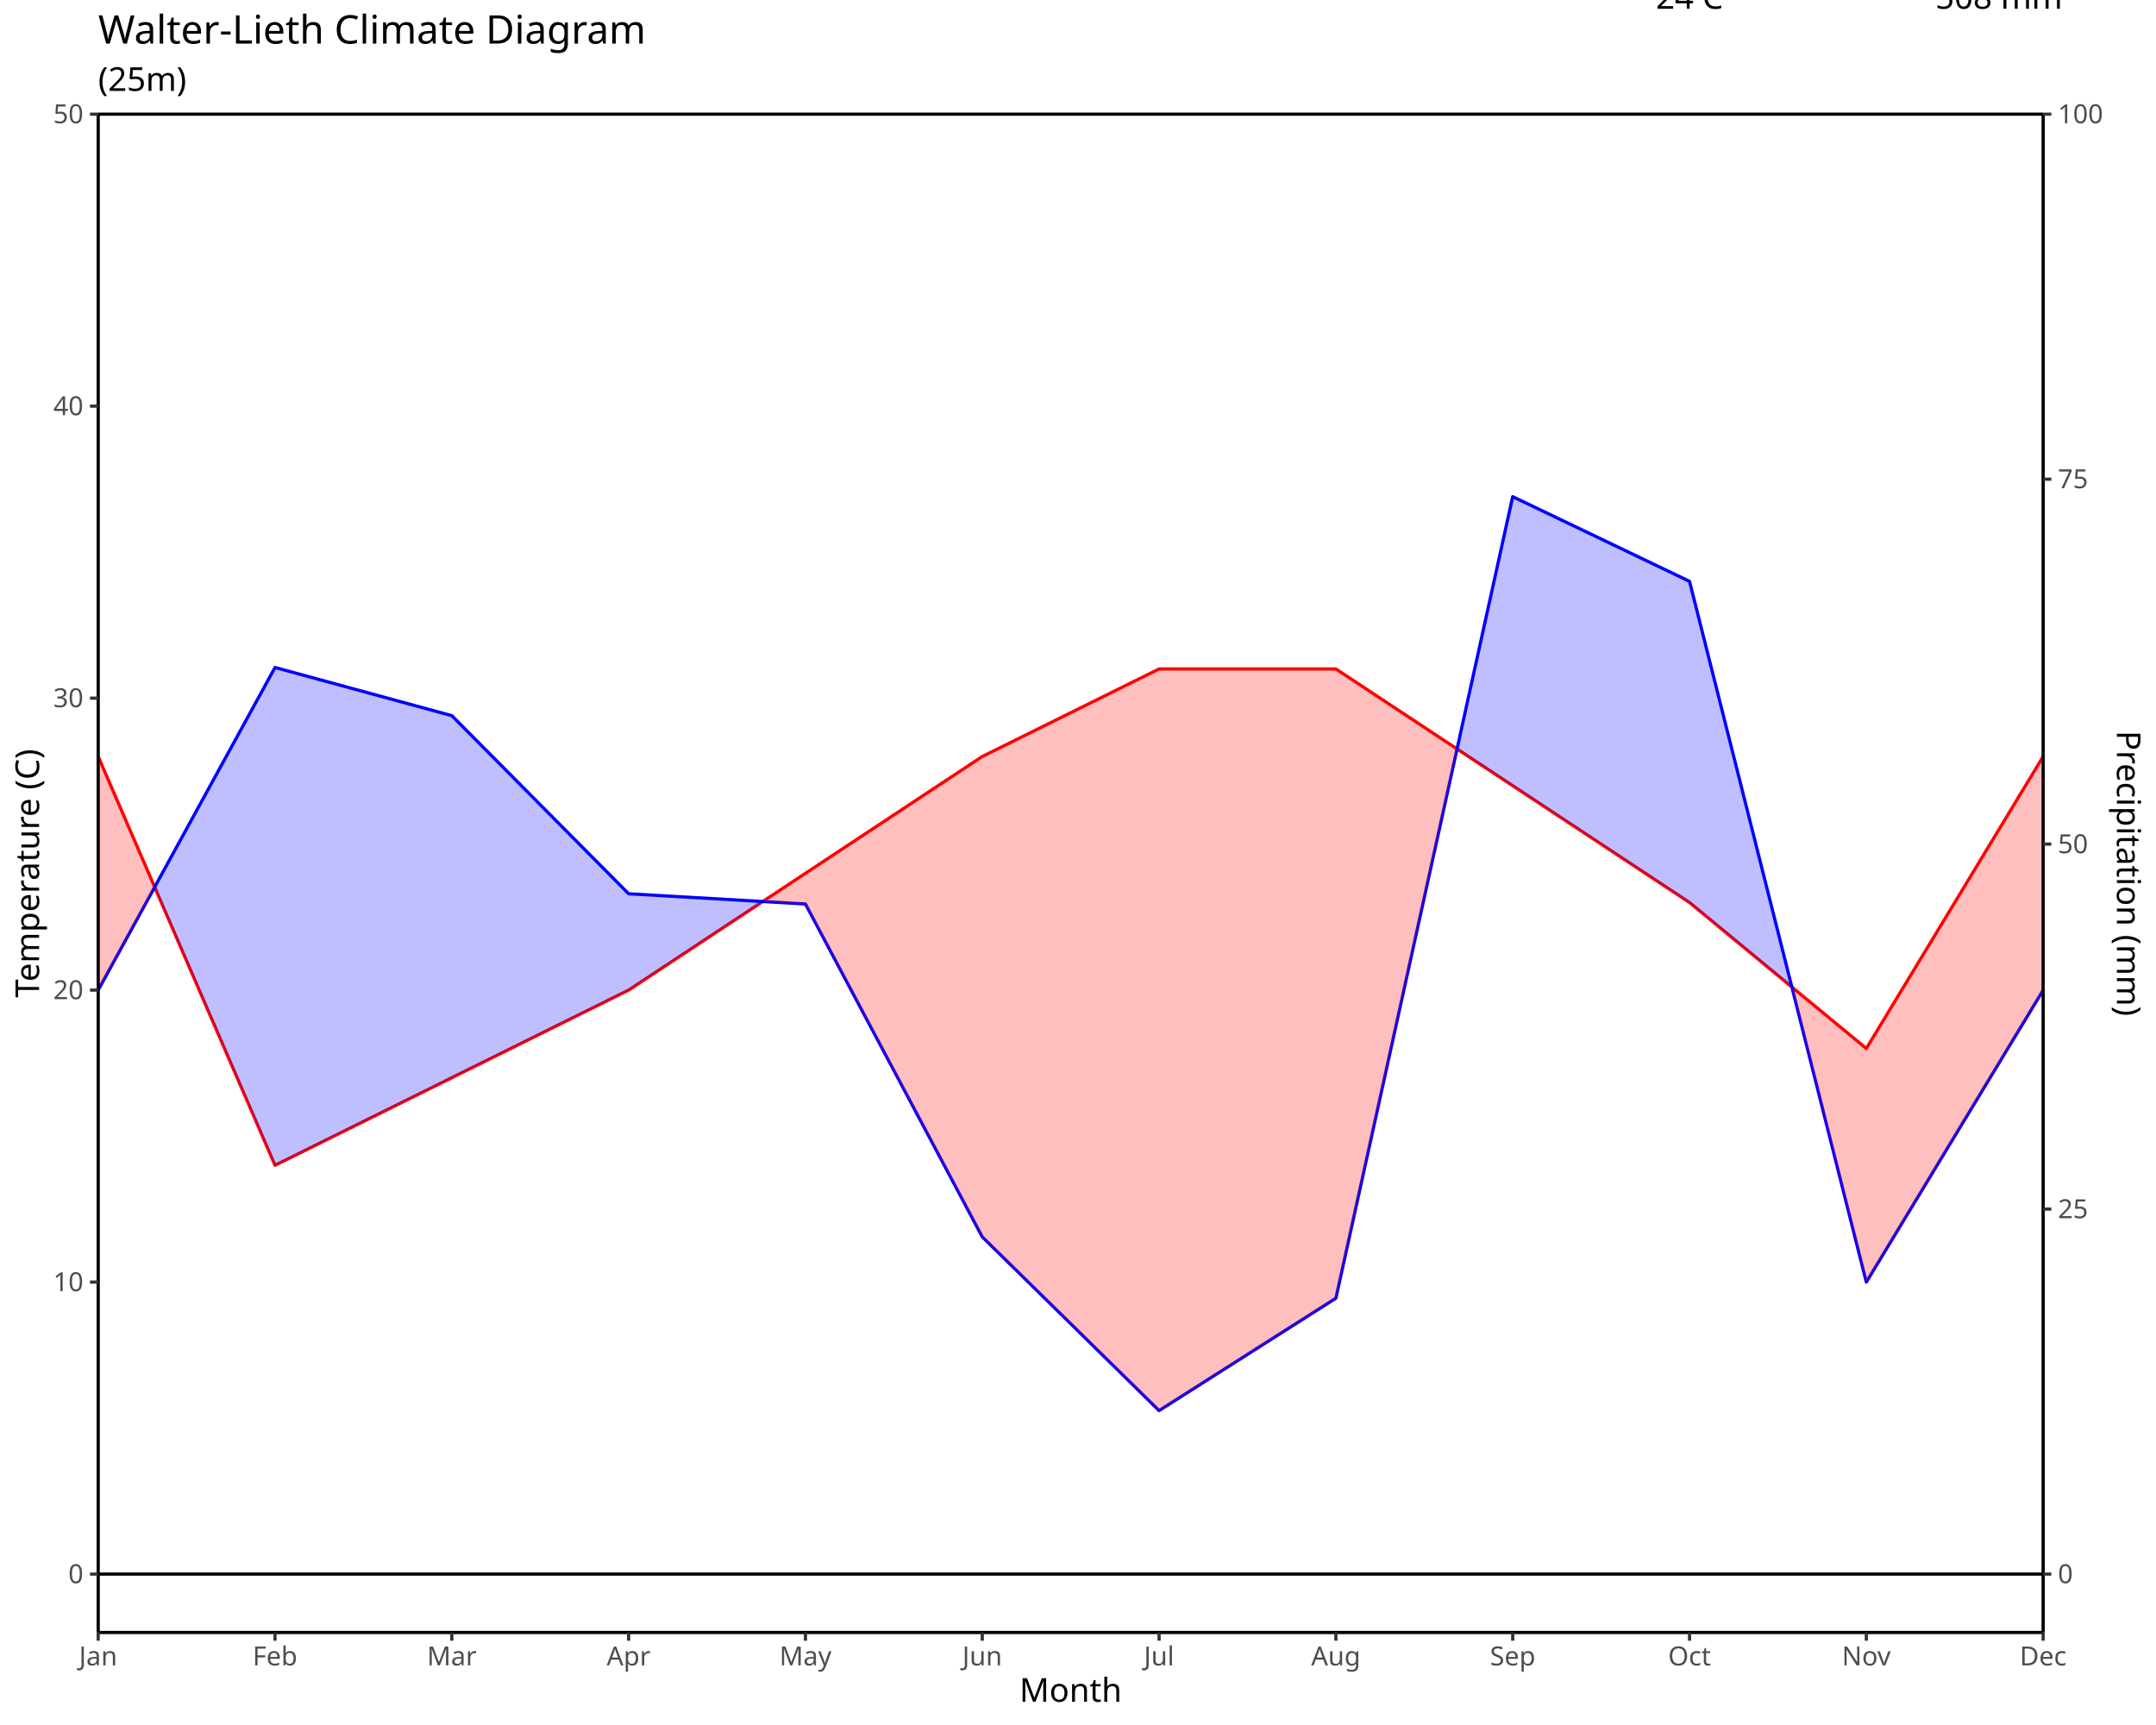
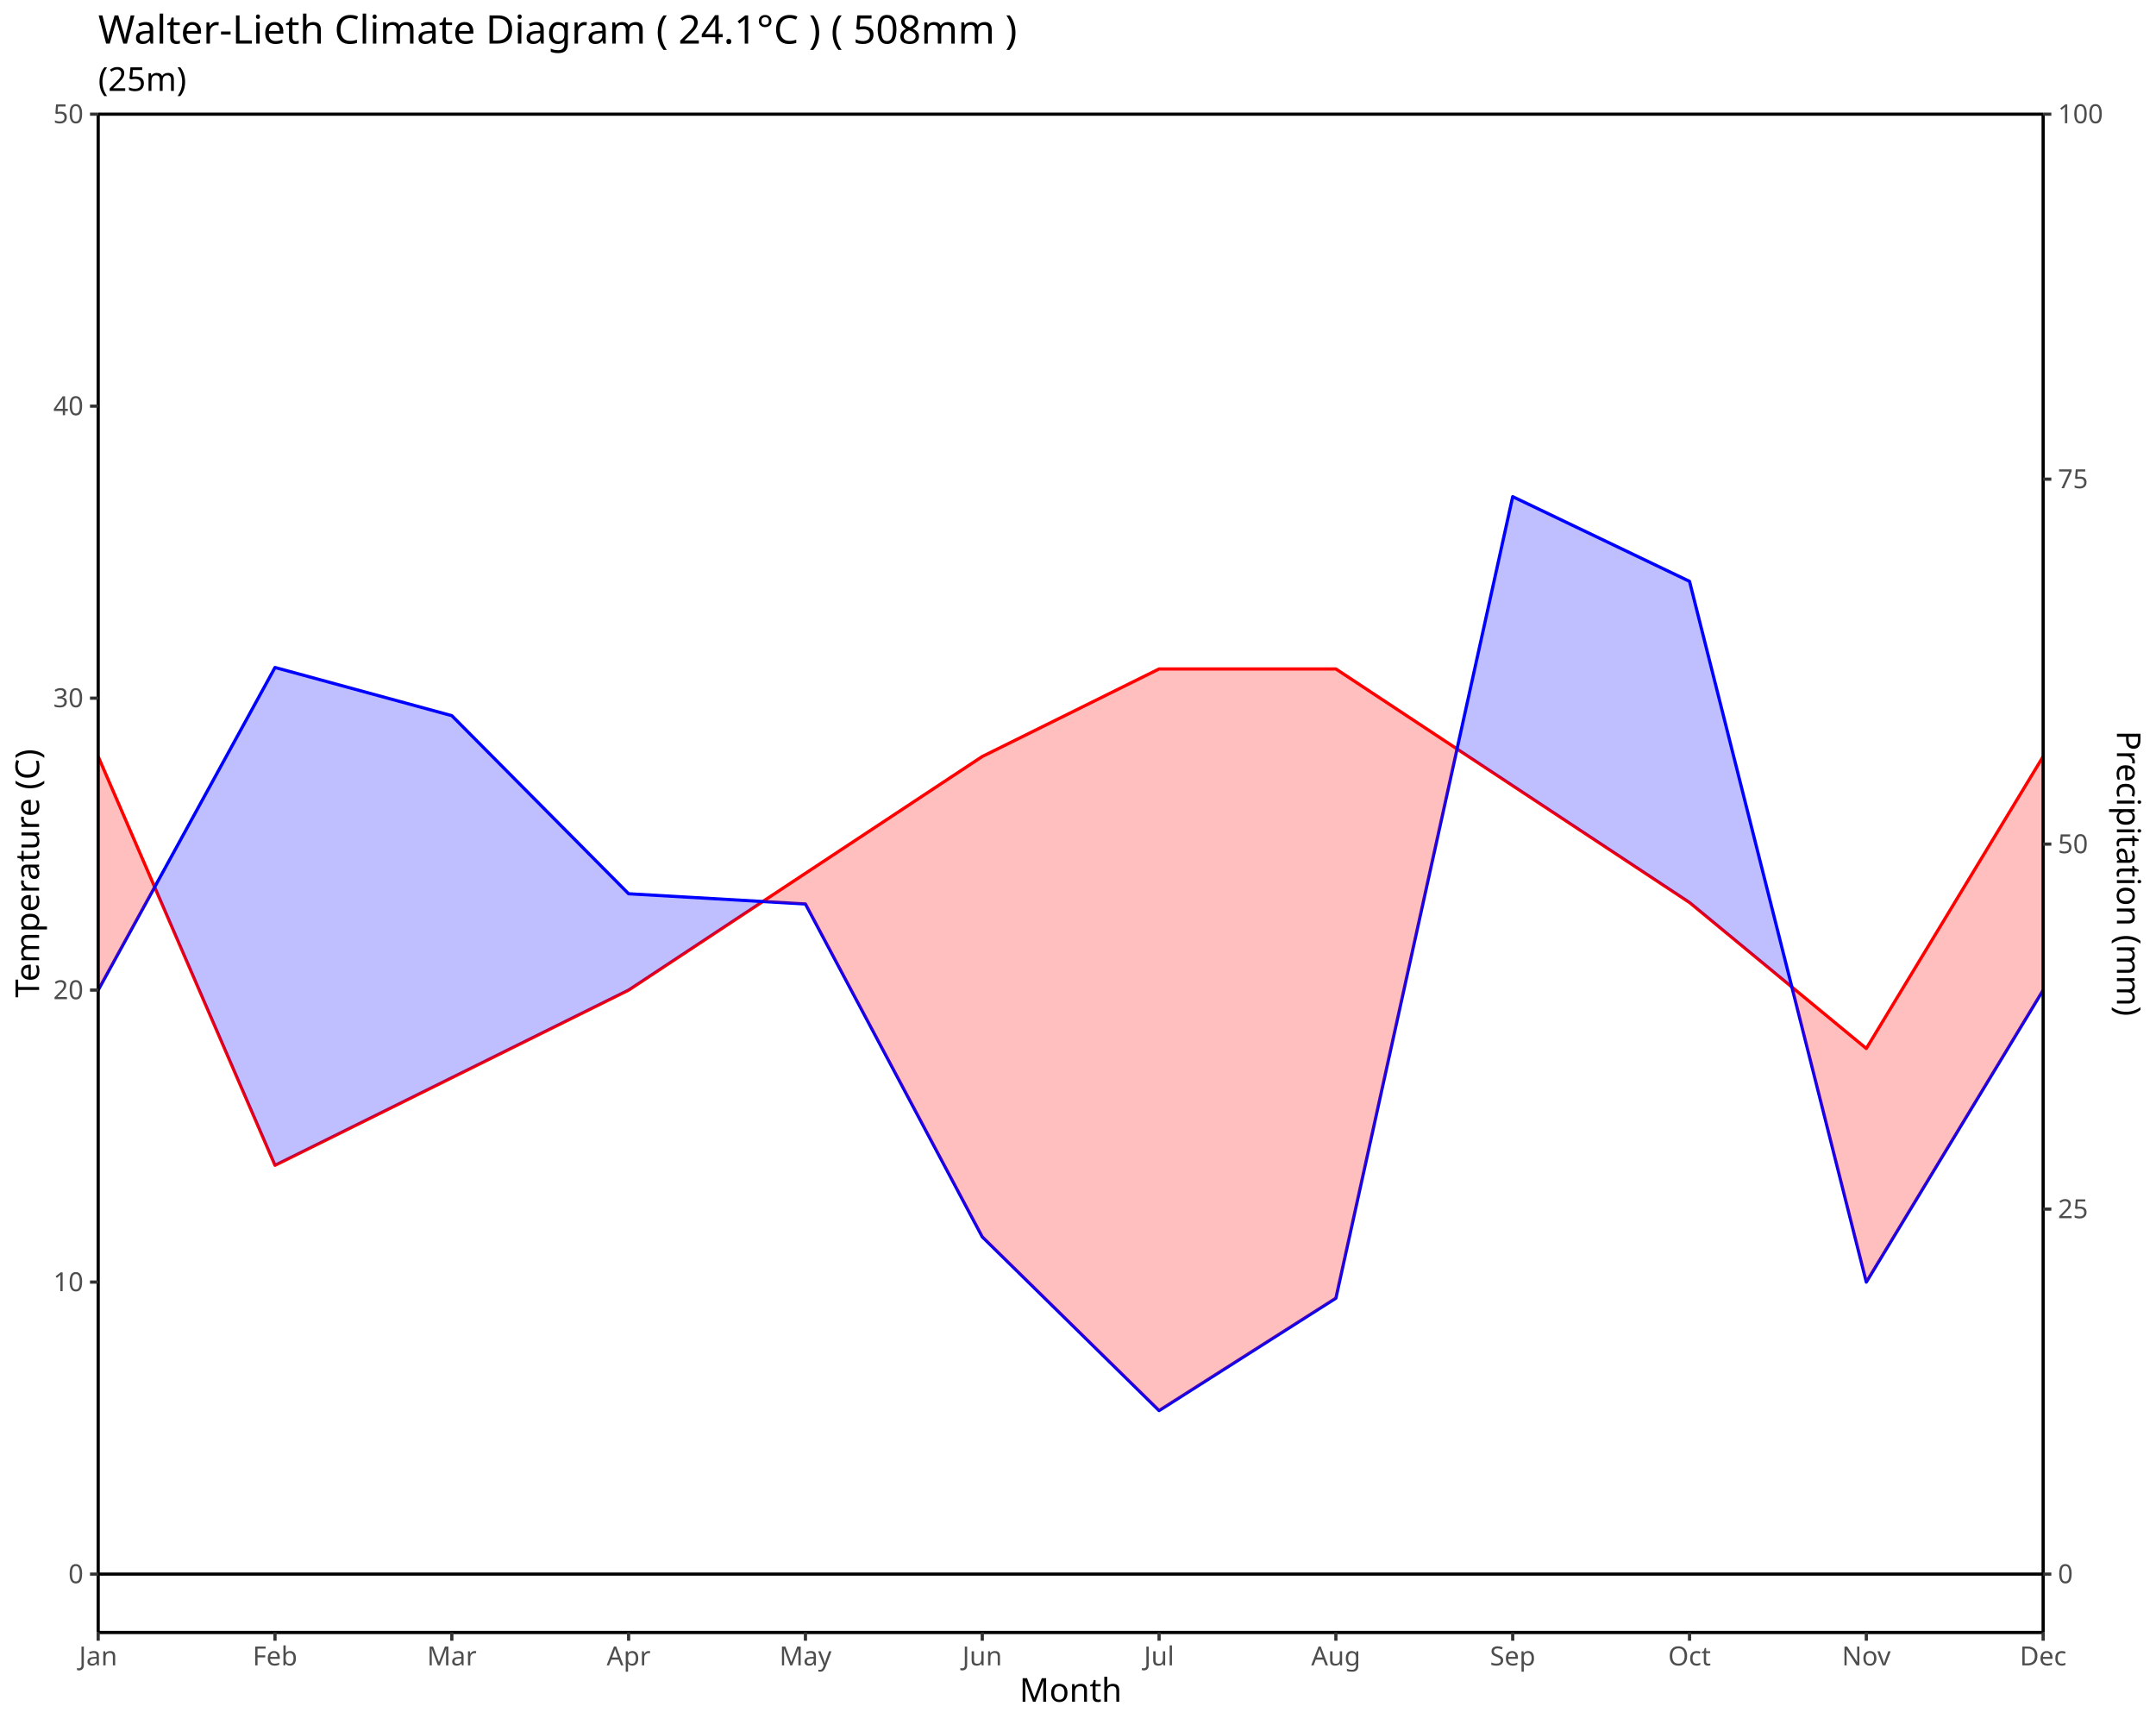
<svg xmlns="http://www.w3.org/2000/svg" class="svglite" data-engine-version="2.0" width="720.00pt" height="576.00pt" viewBox="0 0 720.00 576.00">
  <defs>
    <style type="text/css">
    .svglite line, .svglite polyline, .svglite polygon, .svglite path, .svglite rect, .svglite circle {
      fill: none;
      stroke: #000000;
      stroke-linecap: round;
      stroke-linejoin: round;
      stroke-miterlimit: 10.00;
    }
  </style>
  </defs>
  <rect width="100%" height="100%" style="stroke: none; fill: #FFFFFF;" />
  <defs>
    <clipPath id="cpMC4wMHw3MjAuMDB8MC4wMHw1NzYuMDA=">
      <rect x="0.00" y="0.00" width="720.00" height="576.00" />
    </clipPath>
  </defs>
  <g clip-path="url(#cpMC4wMHw3MjAuMDB8MC4wMHw1NzYuMDA=)">
    <rect x="0.00" y="0.00" width="720.00" height="576.00" style="stroke-width: 1.07; stroke: #FFFFFF; fill: #FFFFFF;" />
    <rect x="32.79" y="38.12" width="649.52" height="507.00" style="stroke-width: 1.07; stroke: none; fill: #FFFFFF;" />
    <polyline points="32.79,252.61 51.65,296.21 51.65,296.21 91.84,389.11 150.89,359.86 209.93,330.61 254.73,301.03 254.73,301.03 268.98,291.61 328.03,252.61 387.08,223.37 446.12,223.37 486.58,250.09 486.58,250.09 505.17,262.36 564.22,301.36 598.40,329.59 598.40,329.59 623.26,350.11 682.31,252.61 " style="stroke-width: 1.07; stroke: #FF0000; stroke-linecap: butt;" />
    <polyline points="32.79,330.61 51.65,296.21 51.65,296.21 91.84,222.88 150.89,238.97 209.93,298.44 254.73,301.03 254.73,301.03 268.98,301.85 328.03,413.00 387.08,471.01 446.12,433.48 486.58,250.09 486.58,250.09 505.17,165.84 564.22,194.12 598.40,329.59 598.40,329.59 623.26,428.11 682.31,330.61 " style="stroke-width: 1.07; stroke: #0000FF; stroke-linecap: butt;" />
    <line x1="32.79" y1="38.12" x2="682.31" y2="38.12" style="stroke-width: 1.07; stroke-linecap: butt;" />
    <line x1="32.79" y1="525.61" x2="682.31" y2="525.61" style="stroke-width: 1.07; stroke-linecap: butt;" />
    <polygon points="51.65,296.21 91.84,222.88 150.89,238.97 209.93,298.44 254.73,301.03 486.58,250.09 505.17,165.84 564.22,194.12 598.40,329.59 598.40,329.59 564.22,301.36 505.17,262.36 486.58,250.09 254.73,301.03 209.93,330.61 150.89,359.86 91.84,389.11 51.65,296.21 " style="stroke-width: 0.00; stroke: none; stroke-linecap: butt; fill: #0000FF; fill-opacity: 0.25;" />
    <polyline points="51.65,296.21 91.84,222.88 150.89,238.97 209.93,298.44 254.73,301.03 486.58,250.09 505.17,165.84 564.22,194.12 598.40,329.59 " style="stroke-width: 1.07; stroke: none; stroke-linecap: butt;" />
    <polyline points="598.40,329.59 564.22,301.36 505.17,262.36 486.58,250.09 254.73,301.03 209.93,330.61 150.89,359.86 91.84,389.11 51.65,296.21 " style="stroke-width: 1.07; stroke: none; stroke-linecap: butt;" />
    <polygon points="32.79,252.61 51.65,296.21 254.73,301.03 268.98,291.61 328.03,252.61 387.08,223.37 446.12,223.37 486.58,250.09 598.40,329.59 623.26,350.11 682.31,252.61 682.31,330.61 623.26,428.11 598.40,329.59 486.58,250.09 446.12,433.48 387.08,471.01 328.03,413.00 268.98,301.85 254.73,301.03 51.65,296.21 32.79,330.61 " style="stroke-width: 0.00; stroke: none; stroke-linecap: butt; fill: #FF0000; fill-opacity: 0.25;" />
    <polyline points="32.79,252.61 51.65,296.21 254.73,301.03 268.98,291.61 328.03,252.61 387.08,223.37 446.12,223.37 486.58,250.09 598.40,329.59 623.26,350.11 682.31,252.61 " style="stroke-width: 1.07; stroke: none; stroke-linecap: butt;" />
    <polyline points="682.31,330.61 623.26,428.11 598.40,329.59 486.58,250.09 446.12,433.48 387.08,471.01 328.03,413.00 268.98,301.85 254.73,301.03 51.65,296.21 32.79,330.61 " style="stroke-width: 1.07; stroke: none; stroke-linecap: butt;" />
-     <text x="667.55" y="2.92" text-anchor="middle" style="font-size: 11.04px; font-family: sans;" textLength="39.89px" lengthAdjust="spacingAndGlyphs">508 mm</text>
-     <text x="564.22" y="2.92" text-anchor="middle" style="font-size: 11.04px; font-family: sans;" textLength="23.32px" lengthAdjust="spacingAndGlyphs">24 C</text>
    <polyline points="32.79,545.11 32.79,38.12 " style="stroke-width: 1.07; stroke-linecap: butt;" />
    <text x="27.86" y="528.64" text-anchor="end" style="font-size: 8.80px; fill: #4D4D4D; font-family: sans;" textLength="4.89px" lengthAdjust="spacingAndGlyphs">0</text>
    <text x="27.86" y="431.14" text-anchor="end" style="font-size: 8.80px; fill: #4D4D4D; font-family: sans;" textLength="9.79px" lengthAdjust="spacingAndGlyphs">10</text>
    <text x="27.86" y="333.64" text-anchor="end" style="font-size: 8.80px; fill: #4D4D4D; font-family: sans;" textLength="9.79px" lengthAdjust="spacingAndGlyphs">20</text>
    <text x="27.86" y="236.14" text-anchor="end" style="font-size: 8.80px; fill: #4D4D4D; font-family: sans;" textLength="9.79px" lengthAdjust="spacingAndGlyphs">30</text>
    <text x="27.86" y="138.64" text-anchor="end" style="font-size: 8.80px; fill: #4D4D4D; font-family: sans;" textLength="9.79px" lengthAdjust="spacingAndGlyphs">40</text>
    <text x="27.86" y="41.14" text-anchor="end" style="font-size: 8.80px; fill: #4D4D4D; font-family: sans;" textLength="9.79px" lengthAdjust="spacingAndGlyphs">50</text>
    <polyline points="30.05,525.61 32.79,525.61 " style="stroke-width: 1.07; stroke: #333333; stroke-linecap: butt;" />
    <polyline points="30.05,428.11 32.79,428.11 " style="stroke-width: 1.07; stroke: #333333; stroke-linecap: butt;" />
    <polyline points="30.05,330.61 32.79,330.61 " style="stroke-width: 1.07; stroke: #333333; stroke-linecap: butt;" />
    <polyline points="30.05,233.12 32.79,233.12 " style="stroke-width: 1.07; stroke: #333333; stroke-linecap: butt;" />
    <polyline points="30.05,135.62 32.79,135.62 " style="stroke-width: 1.07; stroke: #333333; stroke-linecap: butt;" />
    <polyline points="30.05,38.12 32.79,38.12 " style="stroke-width: 1.07; stroke: #333333; stroke-linecap: butt;" />
    <polyline points="682.31,545.11 682.31,38.12 " style="stroke-width: 1.07; stroke-linecap: butt;" />
    <polyline points="685.05,525.61 682.31,525.61 " style="stroke-width: 1.07; stroke: #333333; stroke-linecap: butt;" />
    <polyline points="685.05,403.74 682.31,403.74 " style="stroke-width: 1.07; stroke: #333333; stroke-linecap: butt;" />
    <polyline points="685.05,281.86 682.31,281.86 " style="stroke-width: 1.07; stroke: #333333; stroke-linecap: butt;" />
    <polyline points="685.05,159.99 682.31,159.99 " style="stroke-width: 1.07; stroke: #333333; stroke-linecap: butt;" />
    <polyline points="685.05,38.12 682.31,38.12 " style="stroke-width: 1.07; stroke: #333333; stroke-linecap: butt;" />
    <text x="687.24" y="528.64" style="font-size: 8.80px; fill: #4D4D4D; font-family: sans;" textLength="4.89px" lengthAdjust="spacingAndGlyphs">0</text>
    <text x="687.24" y="406.77" style="font-size: 8.80px; fill: #4D4D4D; font-family: sans;" textLength="9.79px" lengthAdjust="spacingAndGlyphs">25</text>
    <text x="687.24" y="284.89" style="font-size: 8.80px; fill: #4D4D4D; font-family: sans;" textLength="9.79px" lengthAdjust="spacingAndGlyphs">50</text>
    <text x="687.24" y="163.02" style="font-size: 8.80px; fill: #4D4D4D; font-family: sans;" textLength="9.79px" lengthAdjust="spacingAndGlyphs">75</text>
    <text x="687.24" y="41.14" style="font-size: 8.80px; fill: #4D4D4D; font-family: sans;" textLength="14.68px" lengthAdjust="spacingAndGlyphs">100</text>
    <polyline points="32.79,545.11 682.31,545.11 " style="stroke-width: 1.07; stroke-linecap: butt;" />
    <polyline points="32.79,547.85 32.79,545.11 " style="stroke-width: 1.07; stroke: #333333; stroke-linecap: butt;" />
    <polyline points="91.84,547.85 91.84,545.11 " style="stroke-width: 1.07; stroke: #333333; stroke-linecap: butt;" />
    <polyline points="150.89,547.85 150.89,545.11 " style="stroke-width: 1.07; stroke: #333333; stroke-linecap: butt;" />
    <polyline points="209.93,547.85 209.93,545.11 " style="stroke-width: 1.07; stroke: #333333; stroke-linecap: butt;" />
    <polyline points="268.98,547.85 268.98,545.11 " style="stroke-width: 1.07; stroke: #333333; stroke-linecap: butt;" />
    <polyline points="328.03,547.85 328.03,545.11 " style="stroke-width: 1.07; stroke: #333333; stroke-linecap: butt;" />
    <polyline points="387.08,547.85 387.08,545.11 " style="stroke-width: 1.07; stroke: #333333; stroke-linecap: butt;" />
    <polyline points="446.12,547.85 446.12,545.11 " style="stroke-width: 1.07; stroke: #333333; stroke-linecap: butt;" />
    <polyline points="505.17,547.85 505.17,545.11 " style="stroke-width: 1.07; stroke: #333333; stroke-linecap: butt;" />
    <polyline points="564.22,547.85 564.22,545.11 " style="stroke-width: 1.07; stroke: #333333; stroke-linecap: butt;" />
    <polyline points="623.26,547.85 623.26,545.11 " style="stroke-width: 1.07; stroke: #333333; stroke-linecap: butt;" />
    <polyline points="682.31,547.85 682.31,545.11 " style="stroke-width: 1.07; stroke: #333333; stroke-linecap: butt;" />
    <text x="32.79" y="556.10" text-anchor="middle" style="font-size: 8.80px; fill: #4D4D4D; font-family: sans;" textLength="14.19px" lengthAdjust="spacingAndGlyphs">Jan</text>
    <text x="91.84" y="556.10" text-anchor="middle" style="font-size: 8.80px; fill: #4D4D4D; font-family: sans;" textLength="15.16px" lengthAdjust="spacingAndGlyphs">Feb</text>
    <text x="150.89" y="556.10" text-anchor="middle" style="font-size: 8.80px; fill: #4D4D4D; font-family: sans;" textLength="15.16px" lengthAdjust="spacingAndGlyphs">Mar</text>
    <text x="209.93" y="556.10" text-anchor="middle" style="font-size: 8.80px; fill: #4D4D4D; font-family: sans;" textLength="13.70px" lengthAdjust="spacingAndGlyphs">Apr</text>
    <text x="268.98" y="556.10" text-anchor="middle" style="font-size: 8.80px; fill: #4D4D4D; font-family: sans;" textLength="16.63px" lengthAdjust="spacingAndGlyphs">May</text>
    <text x="328.03" y="556.10" text-anchor="middle" style="font-size: 8.80px; fill: #4D4D4D; font-family: sans;" textLength="14.19px" lengthAdjust="spacingAndGlyphs">Jun</text>
    <text x="387.08" y="556.10" text-anchor="middle" style="font-size: 8.80px; fill: #4D4D4D; font-family: sans;" textLength="11.25px" lengthAdjust="spacingAndGlyphs">Jul</text>
    <text x="446.12" y="556.10" text-anchor="middle" style="font-size: 8.80px; fill: #4D4D4D; font-family: sans;" textLength="15.66px" lengthAdjust="spacingAndGlyphs">Aug</text>
    <text x="505.17" y="556.10" text-anchor="middle" style="font-size: 8.80px; fill: #4D4D4D; font-family: sans;" textLength="15.66px" lengthAdjust="spacingAndGlyphs">Sep</text>
    <text x="564.22" y="556.10" text-anchor="middle" style="font-size: 8.80px; fill: #4D4D4D; font-family: sans;" textLength="13.70px" lengthAdjust="spacingAndGlyphs">Oct</text>
    <text x="623.26" y="556.10" text-anchor="middle" style="font-size: 8.80px; fill: #4D4D4D; font-family: sans;" textLength="15.66px" lengthAdjust="spacingAndGlyphs">Nov</text>
    <text x="682.31" y="556.10" text-anchor="middle" style="font-size: 8.80px; fill: #4D4D4D; font-family: sans;" textLength="15.66px" lengthAdjust="spacingAndGlyphs">Dec</text>
    <text x="357.55" y="568.24" text-anchor="middle" style="font-size: 11.00px; font-family: sans;" textLength="30.58px" lengthAdjust="spacingAndGlyphs">Month</text>
    <text transform="translate(13.05,291.61) rotate(-90)" text-anchor="middle" style="font-size: 11.00px; font-family: sans;" textLength="81.31px" lengthAdjust="spacingAndGlyphs">Temperature (C)</text>
    <text transform="translate(706.95,291.61) rotate(90)" text-anchor="middle" style="font-size: 11.00px; font-family: sans;" textLength="89.25px" lengthAdjust="spacingAndGlyphs">Precipitation (mm)</text>
    <text x="32.79" y="30.35" style="font-size: 11.00px; font-family: sans;" textLength="28.73px" lengthAdjust="spacingAndGlyphs">(25m)</text>
-     <text x="32.79" y="14.56" style="font-size: 13.20px; font-family: sans;" textLength="173.12px" lengthAdjust="spacingAndGlyphs">Walter-Lieth Climate Diagram</text>
+     <text x="32.79" y="14.56" style="font-size: 13.20px; font-family: sans;" textLength="352.25px" lengthAdjust="spacingAndGlyphs">Walter-Lieth Climate Diagram           ( 24.1°C )      ( 508mm )</text>
  </g>
</svg>
